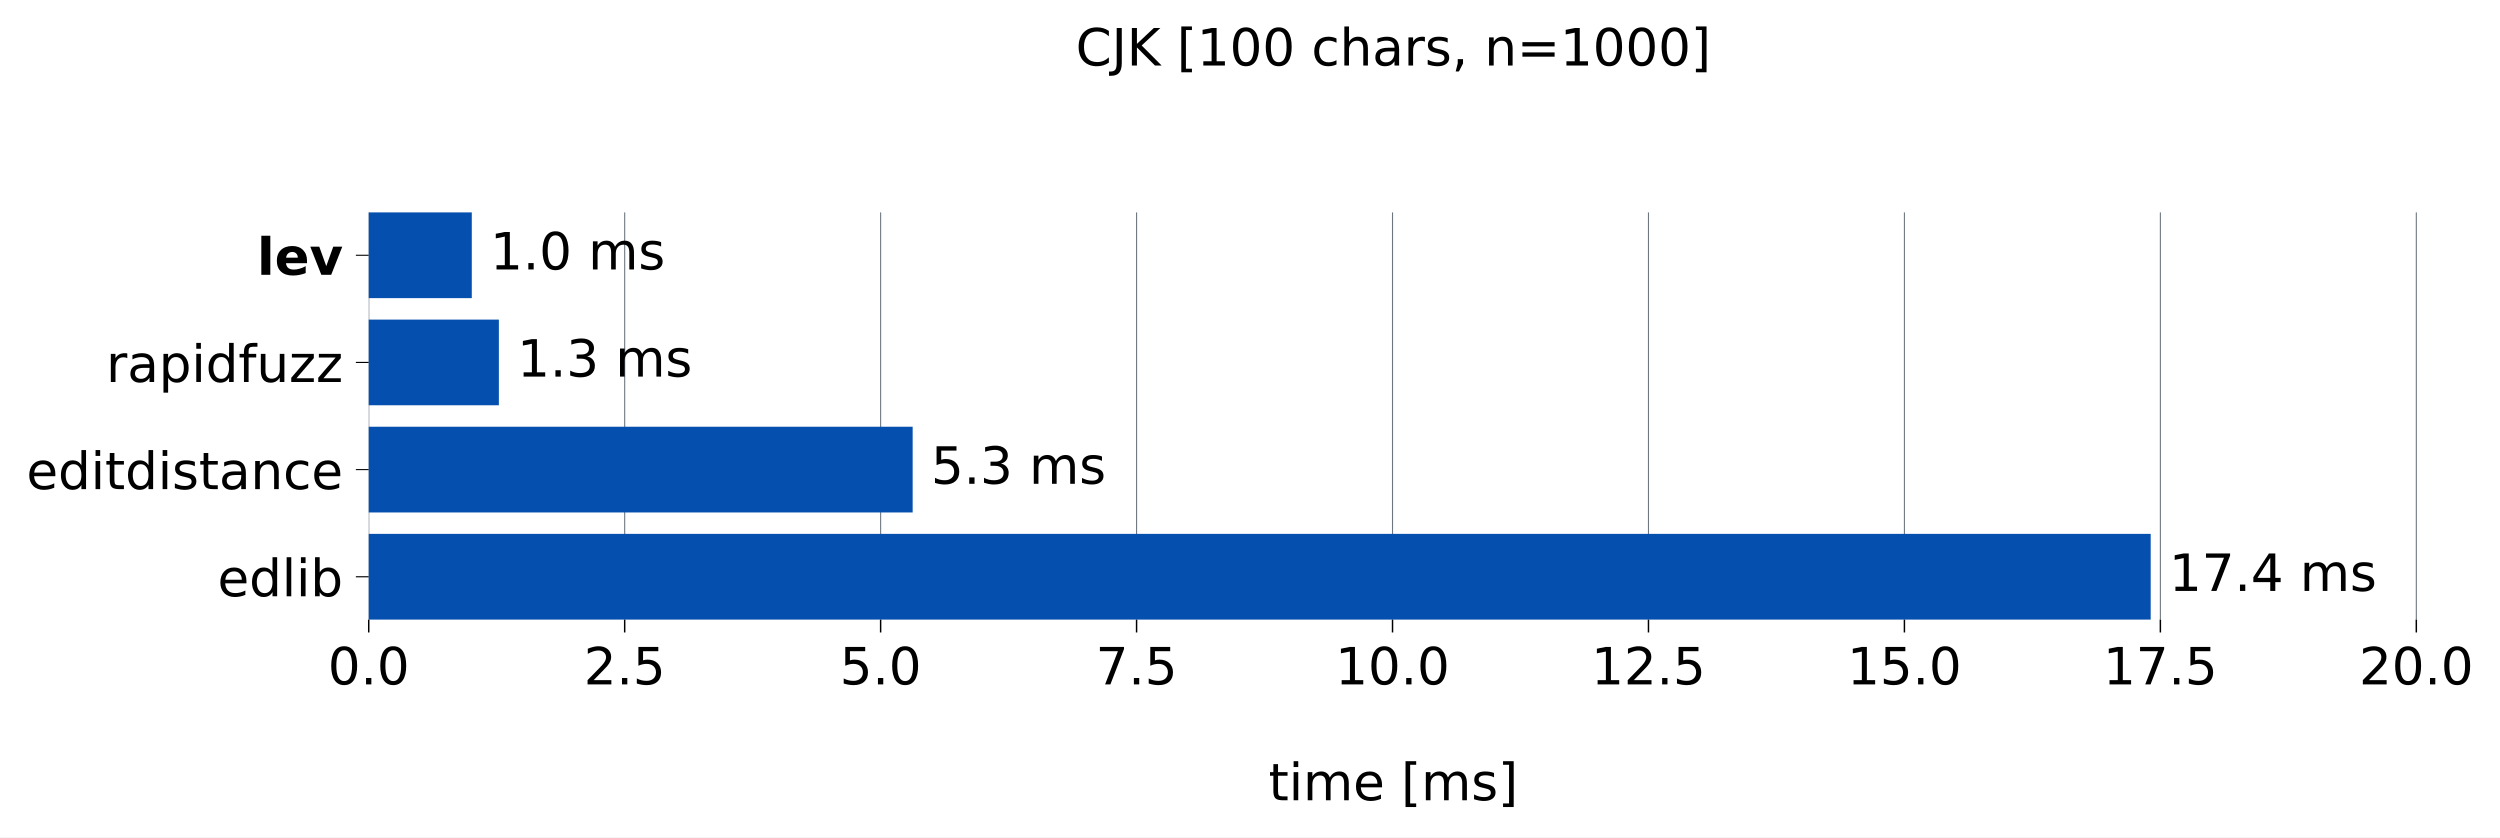
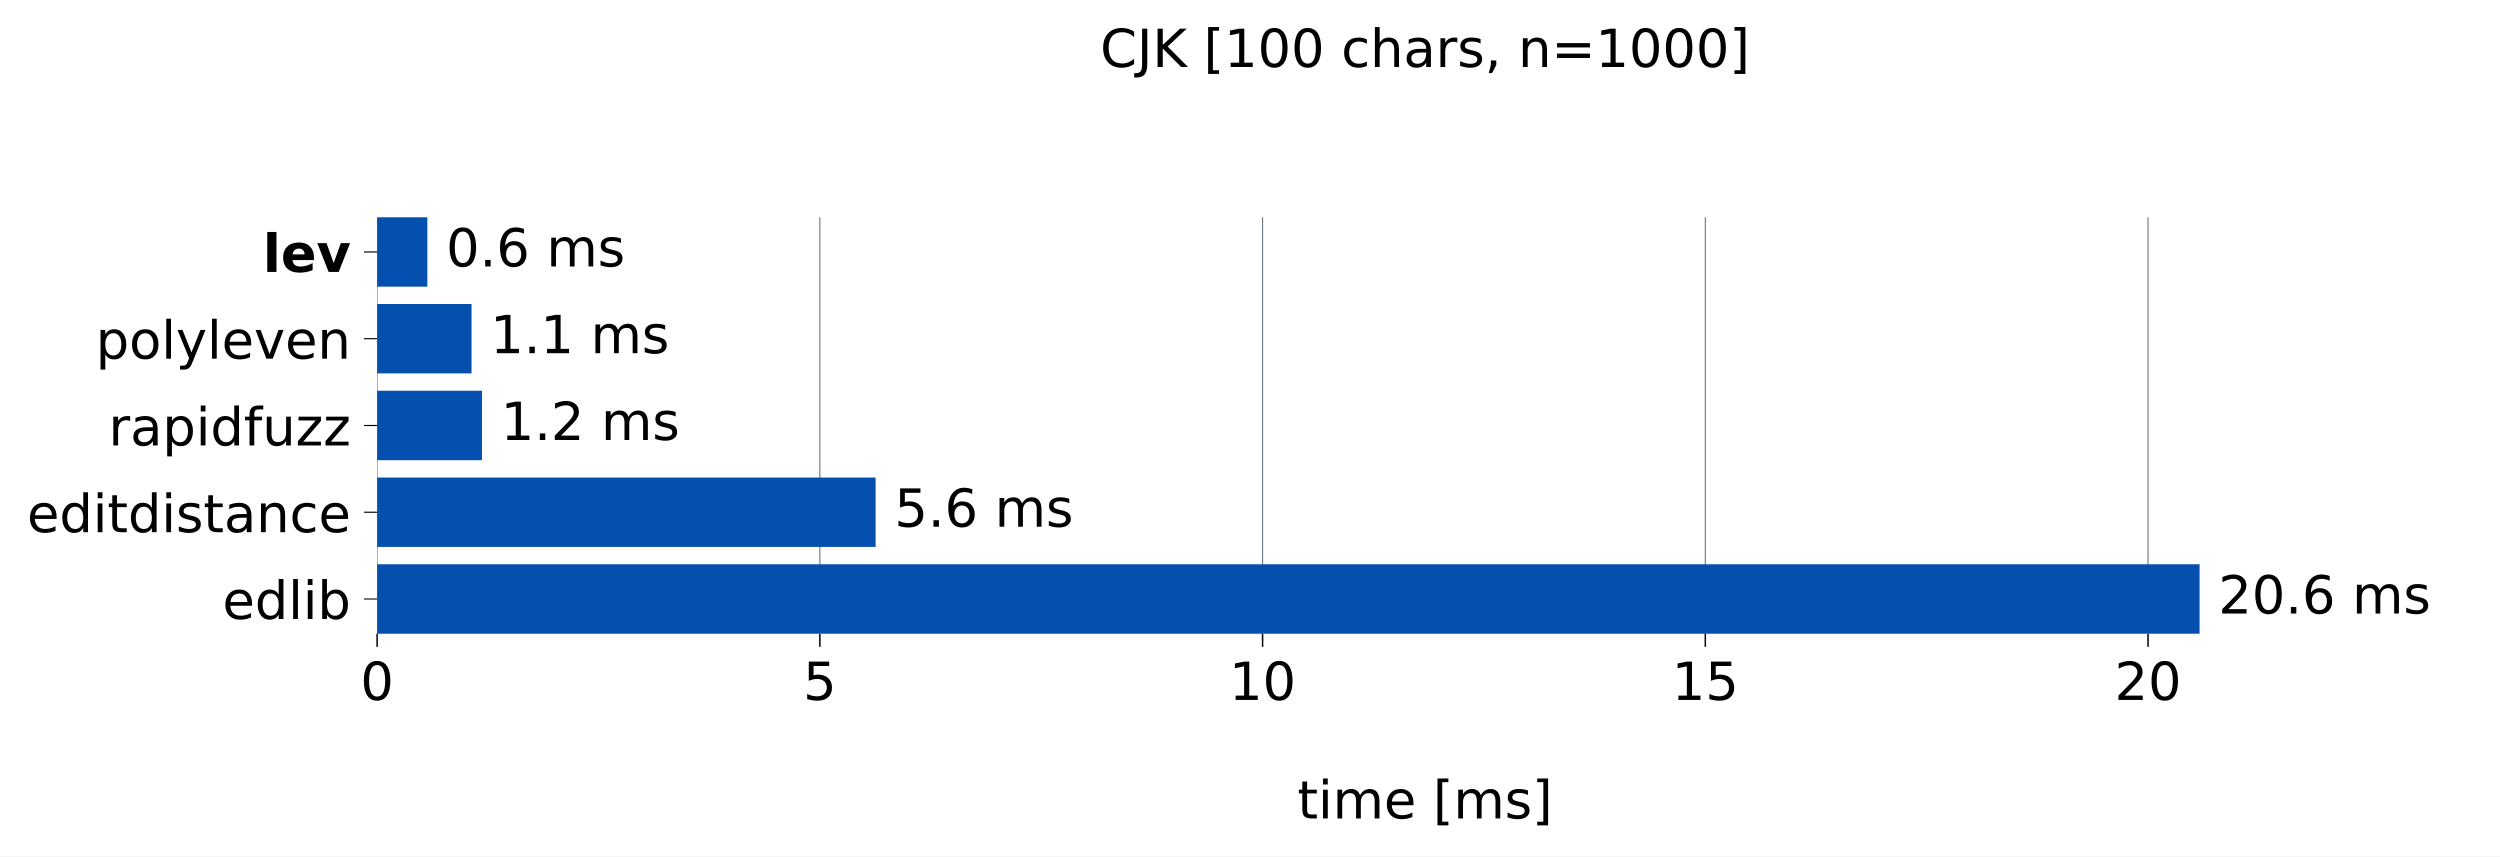
- <svg xmlns="http://www.w3.org/2000/svg" xmlns:xlink="http://www.w3.org/1999/xlink" width="680.734pt" height="228.017pt" viewBox="0 0 680.734 228.017" version="1.1">
+ <svg xmlns="http://www.w3.org/2000/svg" xmlns:xlink="http://www.w3.org/1999/xlink" width="665.603pt" height="228.017pt" viewBox="0 0 665.603 228.017" version="1.1">
  <defs>
    <style type="text/css">*{stroke-linejoin: round; stroke-linecap: butt}</style>
  </defs>
  <g id="figure_1">
    <g id="patch_1">
-       <path d="M 0 228.017 L 680.734 228.017 L 680.734 0 L 0 0 z " style="fill: #ffffff" />
+       <path d="M 0 228.017 L 665.603 228.017 L 665.603 0 L 0 0 z " style="fill: #ffffff" />
    </g>
    <g id="axes_1">
      <g id="patch_2">
        <path d="M 100.403 168.718 L 658.403 168.718 L 658.403 57.838 L 100.403 57.838 z " style="fill: #ffffff" />
      </g>
      <g id="matplotlib.axis_1">
        <g id="xtick_1">
          <g id="line2d_1">
-             <path d="M 100.403 168.718 L 100.403 57.838 " clip-path="url(#p63e6190ef3)" style="fill: none; stroke: #6e7781; stroke-width: 0.3; stroke-linecap: square" />
+             <path d="M 100.403 168.718 L 100.403 57.838 " clip-path="url(#p738290d609)" style="fill: none; stroke: #6e7781; stroke-width: 0.3; stroke-linecap: square" />
          </g>
          <g id="line2d_2">
            <defs>
-               <path id="m31fe6a9504" d="M 0 0 L 0 3.5 " style="stroke: #000000; stroke-width: 0.4" />
+               <path id="mc844671c97" d="M 0 0 L 0 3.5 " style="stroke: #000000; stroke-width: 0.4" />
            </defs>
            <g>
-               <use xlink:href="#m31fe6a9504" x="100.403" y="168.718" style="stroke: #000000; stroke-width: 0.4" />
+               <use xlink:href="#mc844671c97" x="100.403" y="168.718" style="stroke: #000000; stroke-width: 0.4" />
            </g>
          </g>
          <g id="text_1">
-             <g transform="translate(89.27062 186.3556) scale(0.14 -0.14)">
+             <g transform="translate(95.94906 186.3556) scale(0.14 -0.14)">
              <defs>
                <path id="DejaVuSans-30" d="M 2034 4250 Q 1547 4250 1301 3770 Q 1056 3291 1056 2328 Q 1056 1369 1301 889 Q 1547 409 2034 409 Q 2525 409 2770 889 Q 3016 1369 3016 2328 Q 3016 3291 2770 3770 Q 2525 4250 2034 4250 z M 2034 4750 Q 2819 4750 3233 4129 Q 3647 3509 3647 2328 Q 3647 1150 3233 529 Q 2819 -91 2034 -91 Q 1250 -91 836 529 Q 422 1150 422 2328 Q 422 3509 836 4129 Q 1250 4750 2034 4750 z " transform="scale(0.015625)" />
-                 <path id="DejaVuSans-2e" d="M 684 794 L 1344 794 L 1344 0 L 684 0 L 684 794 z " transform="scale(0.015625)" />
              </defs>
              <use xlink:href="#DejaVuSans-30" />
-               <use xlink:href="#DejaVuSans-2e" transform="translate(63.62305 0)" />
-               <use xlink:href="#DejaVuSans-30" transform="translate(95.41016 0)" />
            </g>
          </g>
        </g>
        <g id="xtick_2">
          <g id="line2d_3">
-             <path d="M 170.096 168.718 L 170.096 57.838 " clip-path="url(#p63e6190ef3)" style="fill: none; stroke: #6e7781; stroke-width: 0.3; stroke-linecap: square" />
+             <path d="M 218.276 168.718 L 218.276 57.838 " clip-path="url(#p738290d609)" style="fill: none; stroke: #6e7781; stroke-width: 0.3; stroke-linecap: square" />
          </g>
          <g id="line2d_4">
            <g>
-               <use xlink:href="#m31fe6a9504" x="170.096" y="168.718" style="stroke: #000000; stroke-width: 0.4" />
+               <use xlink:href="#mc844671c97" x="218.276" y="168.718" style="stroke: #000000; stroke-width: 0.4" />
            </g>
          </g>
          <g id="text_2">
-             <g transform="translate(158.9637 186.3556) scale(0.14 -0.14)">
-               <defs>
-                 <path id="DejaVuSans-32" d="M 1228 531 L 3431 531 L 3431 0 L 469 0 L 469 531 Q 828 903 1448 1529 Q 2069 2156 2228 2338 Q 2531 2678 2651 2914 Q 2772 3150 2772 3378 Q 2772 3750 2511 3984 Q 2250 4219 1831 4219 Q 1534 4219 1204 4116 Q 875 4013 500 3803 L 500 4441 Q 881 4594 1212 4672 Q 1544 4750 1819 4750 Q 2544 4750 2975 4387 Q 3406 4025 3406 3419 Q 3406 3131 3298 2873 Q 3191 2616 2906 2266 Q 2828 2175 2409 1742 Q 1991 1309 1228 531 z " transform="scale(0.015625)" />
+             <g transform="translate(213.8226 186.3556) scale(0.14 -0.14)">
+               <defs>
                <path id="DejaVuSans-35" d="M 691 4666 L 3169 4666 L 3169 4134 L 1269 4134 L 1269 2991 Q 1406 3038 1543 3061 Q 1681 3084 1819 3084 Q 2600 3084 3056 2656 Q 3513 2228 3513 1497 Q 3513 744 3044 326 Q 2575 -91 1722 -91 Q 1428 -91 1123 -41 Q 819 9 494 109 L 494 744 Q 775 591 1075 516 Q 1375 441 1709 441 Q 2250 441 2565 725 Q 2881 1009 2881 1497 Q 2881 1984 2565 2268 Q 2250 2553 1709 2553 Q 1456 2553 1204 2497 Q 953 2441 691 2322 L 691 4666 z " transform="scale(0.015625)" />
              </defs>
-               <use xlink:href="#DejaVuSans-32" />
-               <use xlink:href="#DejaVuSans-2e" transform="translate(63.62305 0)" />
-               <use xlink:href="#DejaVuSans-35" transform="translate(95.41016 0)" />
+               <use xlink:href="#DejaVuSans-35" />
            </g>
          </g>
        </g>
        <g id="xtick_3">
          <g id="line2d_5">
-             <path d="M 239.789 168.718 L 239.789 57.838 " clip-path="url(#p63e6190ef3)" style="fill: none; stroke: #6e7781; stroke-width: 0.3; stroke-linecap: square" />
+             <path d="M 336.15 168.718 L 336.15 57.838 " clip-path="url(#p738290d609)" style="fill: none; stroke: #6e7781; stroke-width: 0.3; stroke-linecap: square" />
          </g>
          <g id="line2d_6">
            <g>
-               <use xlink:href="#m31fe6a9504" x="239.789" y="168.718" style="stroke: #000000; stroke-width: 0.4" />
+               <use xlink:href="#mc844671c97" x="336.15" y="168.718" style="stroke: #000000; stroke-width: 0.4" />
            </g>
          </g>
          <g id="text_3">
-             <g transform="translate(228.6569 186.3556) scale(0.14 -0.14)">
-               <use xlink:href="#DejaVuSans-35" />
-               <use xlink:href="#DejaVuSans-2e" transform="translate(63.62305 0)" />
-               <use xlink:href="#DejaVuSans-30" transform="translate(95.41016 0)" />
+             <g transform="translate(327.2423 186.3556) scale(0.14 -0.14)">
+               <defs>
+                 <path id="DejaVuSans-31" d="M 794 531 L 1825 531 L 1825 4091 L 703 3866 L 703 4441 L 1819 4666 L 2450 4666 L 2450 531 L 3481 531 L 3481 0 L 794 0 L 794 531 z " transform="scale(0.015625)" />
+               </defs>
+               <use xlink:href="#DejaVuSans-31" />
+               <use xlink:href="#DejaVuSans-30" transform="translate(63.62305 0)" />
            </g>
          </g>
        </g>
        <g id="xtick_4">
          <g id="line2d_7">
-             <path d="M 309.482 168.718 L 309.482 57.838 " clip-path="url(#p63e6190ef3)" style="fill: none; stroke: #6e7781; stroke-width: 0.3; stroke-linecap: square" />
+             <path d="M 454.023 168.718 L 454.023 57.838 " clip-path="url(#p738290d609)" style="fill: none; stroke: #6e7781; stroke-width: 0.3; stroke-linecap: square" />
          </g>
          <g id="line2d_8">
            <g>
-               <use xlink:href="#m31fe6a9504" x="309.482" y="168.718" style="stroke: #000000; stroke-width: 0.4" />
+               <use xlink:href="#mc844671c97" x="454.023" y="168.718" style="stroke: #000000; stroke-width: 0.4" />
            </g>
          </g>
          <g id="text_4">
-             <g transform="translate(298.35 186.3556) scale(0.14 -0.14)">
-               <defs>
-                 <path id="DejaVuSans-37" d="M 525 4666 L 3525 4666 L 3525 4397 L 1831 0 L 1172 0 L 2766 4134 L 525 4134 L 525 4666 z " transform="scale(0.015625)" />
-               </defs>
-               <use xlink:href="#DejaVuSans-37" />
-               <use xlink:href="#DejaVuSans-2e" transform="translate(63.62305 0)" />
-               <use xlink:href="#DejaVuSans-35" transform="translate(95.41016 0)" />
+             <g transform="translate(445.1158 186.3556) scale(0.14 -0.14)">
+               <use xlink:href="#DejaVuSans-31" />
+               <use xlink:href="#DejaVuSans-35" transform="translate(63.62305 0)" />
            </g>
          </g>
        </g>
        <g id="xtick_5">
          <g id="line2d_9">
-             <path d="M 379.175 168.718 L 379.175 57.838 " clip-path="url(#p63e6190ef3)" style="fill: none; stroke: #6e7781; stroke-width: 0.3; stroke-linecap: square" />
+             <path d="M 571.897 168.718 L 571.897 57.838 " clip-path="url(#p738290d609)" style="fill: none; stroke: #6e7781; stroke-width: 0.3; stroke-linecap: square" />
          </g>
          <g id="line2d_10">
            <g>
-               <use xlink:href="#m31fe6a9504" x="379.175" y="168.718" style="stroke: #000000; stroke-width: 0.4" />
+               <use xlink:href="#mc844671c97" x="571.897" y="168.718" style="stroke: #000000; stroke-width: 0.4" />
            </g>
          </g>
          <g id="text_5">
-             <g transform="translate(363.5893 186.3556) scale(0.14 -0.14)">
-               <defs>
-                 <path id="DejaVuSans-31" d="M 794 531 L 1825 531 L 1825 4091 L 703 3866 L 703 4441 L 1819 4666 L 2450 4666 L 2450 531 L 3481 531 L 3481 0 L 794 0 L 794 531 z " transform="scale(0.015625)" />
-               </defs>
-               <use xlink:href="#DejaVuSans-31" />
-               <use xlink:href="#DejaVuSans-30" transform="translate(63.62305 0)" />
-               <use xlink:href="#DejaVuSans-2e" transform="translate(127.2461 0)" />
-               <use xlink:href="#DejaVuSans-30" transform="translate(159.0332 0)" />
-             </g>
-           </g>
-         </g>
-         <g id="xtick_6">
-           <g id="line2d_11">
-             <path d="M 448.868 168.718 L 448.868 57.838 " clip-path="url(#p63e6190ef3)" style="fill: none; stroke: #6e7781; stroke-width: 0.3; stroke-linecap: square" />
-           </g>
-           <g id="line2d_12">
-             <g>
-               <use xlink:href="#m31fe6a9504" x="448.868" y="168.718" style="stroke: #000000; stroke-width: 0.4" />
-             </g>
-           </g>
-           <g id="text_6">
-             <g transform="translate(433.2824 186.3556) scale(0.14 -0.14)">
-               <use xlink:href="#DejaVuSans-31" />
-               <use xlink:href="#DejaVuSans-32" transform="translate(63.62305 0)" />
-               <use xlink:href="#DejaVuSans-2e" transform="translate(127.2461 0)" />
-               <use xlink:href="#DejaVuSans-35" transform="translate(159.0332 0)" />
-             </g>
-           </g>
-         </g>
-         <g id="xtick_7">
-           <g id="line2d_13">
-             <path d="M 518.561 168.718 L 518.561 57.838 " clip-path="url(#p63e6190ef3)" style="fill: none; stroke: #6e7781; stroke-width: 0.3; stroke-linecap: square" />
-           </g>
-           <g id="line2d_14">
-             <g>
-               <use xlink:href="#m31fe6a9504" x="518.561" y="168.718" style="stroke: #000000; stroke-width: 0.4" />
-             </g>
-           </g>
-           <g id="text_7">
-             <g transform="translate(502.9756 186.3556) scale(0.14 -0.14)">
-               <use xlink:href="#DejaVuSans-31" />
-               <use xlink:href="#DejaVuSans-35" transform="translate(63.62305 0)" />
-               <use xlink:href="#DejaVuSans-2e" transform="translate(127.2461 0)" />
-               <use xlink:href="#DejaVuSans-30" transform="translate(159.0332 0)" />
-             </g>
-           </g>
-         </g>
-         <g id="xtick_8">
-           <g id="line2d_15">
-             <path d="M 588.255 168.718 L 588.255 57.838 " clip-path="url(#p63e6190ef3)" style="fill: none; stroke: #6e7781; stroke-width: 0.3; stroke-linecap: square" />
-           </g>
-           <g id="line2d_16">
-             <g>
-               <use xlink:href="#m31fe6a9504" x="588.255" y="168.718" style="stroke: #000000; stroke-width: 0.4" />
-             </g>
-           </g>
-           <g id="text_8">
-             <g transform="translate(572.6687 186.3556) scale(0.14 -0.14)">
-               <use xlink:href="#DejaVuSans-31" />
-               <use xlink:href="#DejaVuSans-37" transform="translate(63.62305 0)" />
-               <use xlink:href="#DejaVuSans-2e" transform="translate(127.2461 0)" />
-               <use xlink:href="#DejaVuSans-35" transform="translate(159.0332 0)" />
-             </g>
-           </g>
-         </g>
-         <g id="xtick_9">
-           <g id="line2d_17">
-             <path d="M 657.948 168.718 L 657.948 57.838 " clip-path="url(#p63e6190ef3)" style="fill: none; stroke: #6e7781; stroke-width: 0.3; stroke-linecap: square" />
-           </g>
-           <g id="line2d_18">
-             <g>
-               <use xlink:href="#m31fe6a9504" x="657.948" y="168.718" style="stroke: #000000; stroke-width: 0.4" />
-             </g>
-           </g>
-           <g id="text_9">
-             <g transform="translate(642.3618 186.3556) scale(0.14 -0.14)">
+             <g transform="translate(562.9893 186.3556) scale(0.14 -0.14)">
+               <defs>
+                 <path id="DejaVuSans-32" d="M 1228 531 L 3431 531 L 3431 0 L 469 0 L 469 531 Q 828 903 1448 1529 Q 2069 2156 2228 2338 Q 2531 2678 2651 2914 Q 2772 3150 2772 3378 Q 2772 3750 2511 3984 Q 2250 4219 1831 4219 Q 1534 4219 1204 4116 Q 875 4013 500 3803 L 500 4441 Q 881 4594 1212 4672 Q 1544 4750 1819 4750 Q 2544 4750 2975 4387 Q 3406 4025 3406 3419 Q 3406 3131 3298 2873 Q 3191 2616 2906 2266 Q 2828 2175 2409 1742 Q 1991 1309 1228 531 z " transform="scale(0.015625)" />
+               </defs>
              <use xlink:href="#DejaVuSans-32" />
              <use xlink:href="#DejaVuSans-30" transform="translate(63.62305 0)" />
-               <use xlink:href="#DejaVuSans-2e" transform="translate(127.2461 0)" />
-               <use xlink:href="#DejaVuSans-30" transform="translate(159.0332 0)" />
-             </g>
-           </g>
-         </g>
-         <g id="text_10">
+             </g>
+           </g>
+         </g>
+         <g id="text_6">
          <g transform="translate(345.4364 217.905) scale(0.14 -0.14)">
            <defs>
              <path id="DejaVuSans-74" d="M 1172 4494 L 1172 3500 L 2356 3500 L 2356 3053 L 1172 3053 L 1172 1153 Q 1172 725 1289 603 Q 1406 481 1766 481 L 2356 481 L 2356 0 L 1766 0 Q 1100 0 847 248 Q 594 497 594 1153 L 594 3053 L 172 3053 L 172 3500 L 594 3500 L 594 4494 L 1172 4494 z " transform="scale(0.015625)" />
              <path id="DejaVuSans-69" d="M 603 3500 L 1178 3500 L 1178 0 L 603 0 L 603 3500 z M 603 4863 L 1178 4863 L 1178 4134 L 603 4134 L 603 4863 z " transform="scale(0.015625)" />
              <path id="DejaVuSans-6d" d="M 3328 2828 Q 3544 3216 3844 3400 Q 4144 3584 4550 3584 Q 5097 3584 5394 3201 Q 5691 2819 5691 2113 L 5691 0 L 5113 0 L 5113 2094 Q 5113 2597 4934 2840 Q 4756 3084 4391 3084 Q 3944 3084 3684 2787 Q 3425 2491 3425 1978 L 3425 0 L 2847 0 L 2847 2094 Q 2847 2600 2669 2842 Q 2491 3084 2119 3084 Q 1678 3084 1418 2786 Q 1159 2488 1159 1978 L 1159 0 L 581 0 L 581 3500 L 1159 3500 L 1159 2956 Q 1356 3278 1631 3431 Q 1906 3584 2284 3584 Q 2666 3584 2933 3390 Q 3200 3197 3328 2828 z " transform="scale(0.015625)" />
              <path id="DejaVuSans-65" d="M 3597 1894 L 3597 1613 L 953 1613 Q 991 1019 1311 708 Q 1631 397 2203 397 Q 2534 397 2845 478 Q 3156 559 3463 722 L 3463 178 Q 3153 47 2828 -22 Q 2503 -91 2169 -91 Q 1331 -91 842 396 Q 353 884 353 1716 Q 353 2575 817 3079 Q 1281 3584 2069 3584 Q 2775 3584 3186 3129 Q 3597 2675 3597 1894 z M 3022 2063 Q 3016 2534 2758 2815 Q 2500 3097 2075 3097 Q 1594 3097 1305 2825 Q 1016 2553 972 2059 L 3022 2063 z " transform="scale(0.015625)" />
              <path id="DejaVuSans-20" transform="scale(0.015625)" />
              <path id="DejaVuSans-5b" d="M 550 4863 L 1875 4863 L 1875 4416 L 1125 4416 L 1125 -397 L 1875 -397 L 1875 -844 L 550 -844 L 550 4863 z " transform="scale(0.015625)" />
              <path id="DejaVuSans-73" d="M 2834 3397 L 2834 2853 Q 2591 2978 2328 3040 Q 2066 3103 1784 3103 Q 1356 3103 1142 2972 Q 928 2841 928 2578 Q 928 2378 1081 2264 Q 1234 2150 1697 2047 L 1894 2003 Q 2506 1872 2764 1633 Q 3022 1394 3022 966 Q 3022 478 2636 193 Q 2250 -91 1575 -91 Q 1294 -91 989 -36 Q 684 19 347 128 L 347 722 Q 666 556 975 473 Q 1284 391 1588 391 Q 1994 391 2212 530 Q 2431 669 2431 922 Q 2431 1156 2273 1281 Q 2116 1406 1581 1522 L 1381 1569 Q 847 1681 609 1914 Q 372 2147 372 2553 Q 372 3047 722 3315 Q 1072 3584 1716 3584 Q 2034 3584 2315 3537 Q 2597 3491 2834 3397 z " transform="scale(0.015625)" />
              <path id="DejaVuSans-5d" d="M 1947 4863 L 1947 -844 L 622 -844 L 622 -397 L 1369 -397 L 1369 4416 L 622 4416 L 622 4863 L 1947 4863 z " transform="scale(0.015625)" />
            </defs>
            <use xlink:href="#DejaVuSans-74" />
            <use xlink:href="#DejaVuSans-69" transform="translate(39.20898 0)" />
            <use xlink:href="#DejaVuSans-6d" transform="translate(66.99219 0)" />
            <use xlink:href="#DejaVuSans-65" transform="translate(164.4043 0)" />
            <use xlink:href="#DejaVuSans-20" transform="translate(225.9277 0)" />
            <use xlink:href="#DejaVuSans-5b" transform="translate(257.7148 0)" />
            <use xlink:href="#DejaVuSans-6d" transform="translate(296.7285 0)" />
            <use xlink:href="#DejaVuSans-73" transform="translate(394.1406 0)" />
            <use xlink:href="#DejaVuSans-5d" transform="translate(446.2402 0)" />
          </g>
        </g>
      </g>
      <g id="matplotlib.axis_2">
        <g id="ytick_1">
-           <g id="line2d_19">
+           <g id="line2d_11">
            <defs>
-               <path id="m0d861d3305" d="M 0 0 L -3.5 0 " style="stroke: #000000; stroke-width: 0.3" />
+               <path id="m6b33ce605f" d="M 0 0 L -3.5 0 " style="stroke: #000000; stroke-width: 0.3" />
            </defs>
            <g>
-               <use xlink:href="#m0d861d3305" x="100.403" y="157.046" style="stroke: #000000; stroke-width: 0.3" />
-             </g>
-           </g>
-           <g id="text_11">
-             <g transform="translate(59.23406 162.3651) scale(0.14 -0.14)">
+               <use xlink:href="#m6b33ce605f" x="100.403" y="159.478" style="stroke: #000000; stroke-width: 0.3" />
+             </g>
+           </g>
+           <g id="text_7">
+             <g transform="translate(59.23406 164.7967) scale(0.14 -0.14)">
              <defs>
                <path id="DejaVuSans-64" d="M 2906 2969 L 2906 4863 L 3481 4863 L 3481 0 L 2906 0 L 2906 525 Q 2725 213 2448 61 Q 2172 -91 1784 -91 Q 1150 -91 751 415 Q 353 922 353 1747 Q 353 2572 751 3078 Q 1150 3584 1784 3584 Q 2172 3584 2448 3432 Q 2725 3281 2906 2969 z M 947 1747 Q 947 1113 1208 752 Q 1469 391 1925 391 Q 2381 391 2643 752 Q 2906 1113 2906 1747 Q 2906 2381 2643 2742 Q 2381 3103 1925 3103 Q 1469 3103 1208 2742 Q 947 2381 947 1747 z " transform="scale(0.015625)" />
                <path id="DejaVuSans-6c" d="M 603 4863 L 1178 4863 L 1178 0 L 603 0 L 603 4863 z " transform="scale(0.015625)" />
                <path id="DejaVuSans-62" d="M 3116 1747 Q 3116 2381 2855 2742 Q 2594 3103 2138 3103 Q 1681 3103 1420 2742 Q 1159 2381 1159 1747 Q 1159 1113 1420 752 Q 1681 391 2138 391 Q 2594 391 2855 752 Q 3116 1113 3116 1747 z M 1159 2969 Q 1341 3281 1617 3432 Q 1894 3584 2278 3584 Q 2916 3584 3314 3078 Q 3713 2572 3713 1747 Q 3713 922 3314 415 Q 2916 -91 2278 -91 Q 1894 -91 1617 61 Q 1341 213 1159 525 L 1159 0 L 581 0 L 581 4863 L 1159 4863 L 1159 2969 z " transform="scale(0.015625)" />
              </defs>
              <use xlink:href="#DejaVuSans-65" />
              <use xlink:href="#DejaVuSans-64" transform="translate(61.52344 0)" />
              <use xlink:href="#DejaVuSans-6c" transform="translate(125 0)" />
              <use xlink:href="#DejaVuSans-69" transform="translate(152.7832 0)" />
              <use xlink:href="#DejaVuSans-62" transform="translate(180.5664 0)" />
            </g>
          </g>
        </g>
        <g id="ytick_2">
-           <g id="line2d_20">
-             <g>
-               <use xlink:href="#m0d861d3305" x="100.403" y="127.867" style="stroke: #000000; stroke-width: 0.3" />
-             </g>
-           </g>
-           <g id="text_12">
-             <g transform="translate(7.2 133.1862) scale(0.14 -0.14)">
+           <g id="line2d_12">
+             <g>
+               <use xlink:href="#m6b33ce605f" x="100.403" y="136.378" style="stroke: #000000; stroke-width: 0.3" />
+             </g>
+           </g>
+           <g id="text_8">
+             <g transform="translate(7.2 141.6967) scale(0.14 -0.14)">
              <defs>
                <path id="DejaVuSans-61" d="M 2194 1759 Q 1497 1759 1228 1600 Q 959 1441 959 1056 Q 959 750 1161 570 Q 1363 391 1709 391 Q 2188 391 2477 730 Q 2766 1069 2766 1631 L 2766 1759 L 2194 1759 z M 3341 1997 L 3341 0 L 2766 0 L 2766 531 Q 2569 213 2275 61 Q 1981 -91 1556 -91 Q 1019 -91 701 211 Q 384 513 384 1019 Q 384 1609 779 1909 Q 1175 2209 1959 2209 L 2766 2209 L 2766 2266 Q 2766 2663 2505 2880 Q 2244 3097 1772 3097 Q 1472 3097 1187 3025 Q 903 2953 641 2809 L 641 3341 Q 956 3463 1253 3523 Q 1550 3584 1831 3584 Q 2591 3584 2966 3190 Q 3341 2797 3341 1997 z " transform="scale(0.015625)" />
                <path id="DejaVuSans-6e" d="M 3513 2113 L 3513 0 L 2938 0 L 2938 2094 Q 2938 2591 2744 2837 Q 2550 3084 2163 3084 Q 1697 3084 1428 2787 Q 1159 2491 1159 1978 L 1159 0 L 581 0 L 581 3500 L 1159 3500 L 1159 2956 Q 1366 3272 1645 3428 Q 1925 3584 2291 3584 Q 2894 3584 3203 3211 Q 3513 2838 3513 2113 z " transform="scale(0.015625)" />
                <path id="DejaVuSans-63" d="M 3122 3366 L 3122 2828 Q 2878 2963 2633 3030 Q 2388 3097 2138 3097 Q 1578 3097 1268 2742 Q 959 2388 959 1747 Q 959 1106 1268 751 Q 1578 397 2138 397 Q 2388 397 2633 464 Q 2878 531 3122 666 L 3122 134 Q 2881 22 2623 -34 Q 2366 -91 2075 -91 Q 1284 -91 818 406 Q 353 903 353 1747 Q 353 2603 823 3093 Q 1294 3584 2113 3584 Q 2378 3584 2631 3529 Q 2884 3475 3122 3366 z " transform="scale(0.015625)" />
              </defs>
              <use xlink:href="#DejaVuSans-65" />
              <use xlink:href="#DejaVuSans-64" transform="translate(61.52344 0)" />
              <use xlink:href="#DejaVuSans-69" transform="translate(125 0)" />
              <use xlink:href="#DejaVuSans-74" transform="translate(152.7832 0)" />
              <use xlink:href="#DejaVuSans-64" transform="translate(191.9922 0)" />
              <use xlink:href="#DejaVuSans-69" transform="translate(255.4688 0)" />
              <use xlink:href="#DejaVuSans-73" transform="translate(283.252 0)" />
              <use xlink:href="#DejaVuSans-74" transform="translate(335.3516 0)" />
              <use xlink:href="#DejaVuSans-61" transform="translate(374.5605 0)" />
              <use xlink:href="#DejaVuSans-6e" transform="translate(435.8398 0)" />
              <use xlink:href="#DejaVuSans-63" transform="translate(499.2188 0)" />
              <use xlink:href="#DejaVuSans-65" transform="translate(554.1992 0)" />
            </g>
          </g>
        </g>
        <g id="ytick_3">
-           <g id="line2d_21">
-             <g>
-               <use xlink:href="#m0d861d3305" x="100.403" y="98.688" style="stroke: #000000; stroke-width: 0.3" />
-             </g>
-           </g>
-           <g id="text_13">
-             <g transform="translate(28.90656 104.0072) scale(0.14 -0.14)">
+           <g id="line2d_13">
+             <g>
+               <use xlink:href="#m6b33ce605f" x="100.403" y="113.278" style="stroke: #000000; stroke-width: 0.3" />
+             </g>
+           </g>
+           <g id="text_9">
+             <g transform="translate(28.90656 118.5967) scale(0.14 -0.14)">
              <defs>
                <path id="DejaVuSans-72" d="M 2631 2963 Q 2534 3019 2420 3045 Q 2306 3072 2169 3072 Q 1681 3072 1420 2755 Q 1159 2438 1159 1844 L 1159 0 L 581 0 L 581 3500 L 1159 3500 L 1159 2956 Q 1341 3275 1631 3429 Q 1922 3584 2338 3584 Q 2397 3584 2469 3576 Q 2541 3569 2628 3553 L 2631 2963 z " transform="scale(0.015625)" />
                <path id="DejaVuSans-70" d="M 1159 525 L 1159 -1331 L 581 -1331 L 581 3500 L 1159 3500 L 1159 2969 Q 1341 3281 1617 3432 Q 1894 3584 2278 3584 Q 2916 3584 3314 3078 Q 3713 2572 3713 1747 Q 3713 922 3314 415 Q 2916 -91 2278 -91 Q 1894 -91 1617 61 Q 1341 213 1159 525 z M 3116 1747 Q 3116 2381 2855 2742 Q 2594 3103 2138 3103 Q 1681 3103 1420 2742 Q 1159 2381 1159 1747 Q 1159 1113 1420 752 Q 1681 391 2138 391 Q 2594 391 2855 752 Q 3116 1113 3116 1747 z " transform="scale(0.015625)" />
                <path id="DejaVuSans-66" d="M 2375 4863 L 2375 4384 L 1825 4384 Q 1516 4384 1395 4259 Q 1275 4134 1275 3809 L 1275 3500 L 2222 3500 L 2222 3053 L 1275 3053 L 1275 0 L 697 0 L 697 3053 L 147 3053 L 147 3500 L 697 3500 L 697 3744 Q 697 4328 969 4595 Q 1241 4863 1831 4863 L 2375 4863 z " transform="scale(0.015625)" />
                <path id="DejaVuSans-75" d="M 544 1381 L 544 3500 L 1119 3500 L 1119 1403 Q 1119 906 1312 657 Q 1506 409 1894 409 Q 2359 409 2629 706 Q 2900 1003 2900 1516 L 2900 3500 L 3475 3500 L 3475 0 L 2900 0 L 2900 538 Q 2691 219 2414 64 Q 2138 -91 1772 -91 Q 1169 -91 856 284 Q 544 659 544 1381 z M 1991 3584 L 1991 3584 z " transform="scale(0.015625)" />
                <path id="DejaVuSans-7a" d="M 353 3500 L 3084 3500 L 3084 2975 L 922 459 L 3084 459 L 3084 0 L 275 0 L 275 525 L 2438 3041 L 353 3041 L 353 3500 z " transform="scale(0.015625)" />
              </defs>
              <use xlink:href="#DejaVuSans-72" />
              <use xlink:href="#DejaVuSans-61" transform="translate(41.11328 0)" />
              <use xlink:href="#DejaVuSans-70" transform="translate(102.3926 0)" />
              <use xlink:href="#DejaVuSans-69" transform="translate(165.8691 0)" />
              <use xlink:href="#DejaVuSans-64" transform="translate(193.6523 0)" />
              <use xlink:href="#DejaVuSans-66" transform="translate(257.1289 0)" />
              <use xlink:href="#DejaVuSans-75" transform="translate(292.334 0)" />
              <use xlink:href="#DejaVuSans-7a" transform="translate(355.7129 0)" />
              <use xlink:href="#DejaVuSans-7a" transform="translate(408.2031 0)" />
            </g>
          </g>
        </g>
        <g id="ytick_4">
-           <g id="line2d_22">
-             <g>
-               <use xlink:href="#m0d861d3305" x="100.403" y="69.509" style="stroke: #000000; stroke-width: 0.3" />
-             </g>
-           </g>
-           <g id="text_14">
-             <g transform="translate(69.98125 74.8283) scale(0.14 -0.14)">
+           <g id="line2d_14">
+             <g>
+               <use xlink:href="#m6b33ce605f" x="100.403" y="90.178" style="stroke: #000000; stroke-width: 0.3" />
+             </g>
+           </g>
+           <g id="text_10">
+             <g transform="translate(25.49625 95.49672) scale(0.14 -0.14)">
+               <defs>
+                 <path id="DejaVuSans-6f" d="M 1959 3097 Q 1497 3097 1228 2736 Q 959 2375 959 1747 Q 959 1119 1226 758 Q 1494 397 1959 397 Q 2419 397 2687 759 Q 2956 1122 2956 1747 Q 2956 2369 2687 2733 Q 2419 3097 1959 3097 z M 1959 3584 Q 2709 3584 3137 3096 Q 3566 2609 3566 1747 Q 3566 888 3137 398 Q 2709 -91 1959 -91 Q 1206 -91 779 398 Q 353 888 353 1747 Q 353 2609 779 3096 Q 1206 3584 1959 3584 z " transform="scale(0.015625)" />
+                 <path id="DejaVuSans-79" d="M 2059 -325 Q 1816 -950 1584 -1140 Q 1353 -1331 966 -1331 L 506 -1331 L 506 -850 L 844 -850 Q 1081 -850 1212 -737 Q 1344 -625 1503 -206 L 1606 56 L 191 3500 L 800 3500 L 1894 763 L 2988 3500 L 3597 3500 L 2059 -325 z " transform="scale(0.015625)" />
+                 <path id="DejaVuSans-76" d="M 191 3500 L 800 3500 L 1894 563 L 2988 3500 L 3597 3500 L 2284 0 L 1503 0 L 191 3500 z " transform="scale(0.015625)" />
+               </defs>
+               <use xlink:href="#DejaVuSans-70" />
+               <use xlink:href="#DejaVuSans-6f" transform="translate(63.47656 0)" />
+               <use xlink:href="#DejaVuSans-6c" transform="translate(124.6582 0)" />
+               <use xlink:href="#DejaVuSans-79" transform="translate(152.4414 0)" />
+               <use xlink:href="#DejaVuSans-6c" transform="translate(211.6211 0)" />
+               <use xlink:href="#DejaVuSans-65" transform="translate(239.4043 0)" />
+               <use xlink:href="#DejaVuSans-76" transform="translate(300.9277 0)" />
+               <use xlink:href="#DejaVuSans-65" transform="translate(360.1074 0)" />
+               <use xlink:href="#DejaVuSans-6e" transform="translate(421.6309 0)" />
+             </g>
+           </g>
+         </g>
+         <g id="ytick_5">
+           <g id="line2d_15">
+             <g>
+               <use xlink:href="#m6b33ce605f" x="100.403" y="67.078" style="stroke: #000000; stroke-width: 0.3" />
+             </g>
+           </g>
+           <g id="text_11">
+             <g transform="translate(69.98125 72.39672) scale(0.14 -0.14)">
              <defs>
                <path id="DejaVuSans-Bold-6c" d="M 538 4863 L 1656 4863 L 1656 0 L 538 0 L 538 4863 z " transform="scale(0.015625)" />
                <path id="DejaVuSans-Bold-65" d="M 4031 1759 L 4031 1441 L 1416 1441 Q 1456 1047 1700 850 Q 1944 653 2381 653 Q 2734 653 3104 758 Q 3475 863 3866 1075 L 3866 213 Q 3469 63 3072 -14 Q 2675 -91 2278 -91 Q 1328 -91 801 392 Q 275 875 275 1747 Q 275 2603 792 3093 Q 1309 3584 2216 3584 Q 3041 3584 3536 3087 Q 4031 2591 4031 1759 z M 2881 2131 Q 2881 2450 2695 2645 Q 2509 2841 2209 2841 Q 1884 2841 1681 2658 Q 1478 2475 1428 2131 L 2881 2131 z " transform="scale(0.015625)" />
                <path id="DejaVuSans-Bold-76" d="M 97 3500 L 1216 3500 L 2088 1081 L 2956 3500 L 4078 3500 L 2700 0 L 1472 0 L 97 3500 z " transform="scale(0.015625)" />
              </defs>
              <use xlink:href="#DejaVuSans-Bold-6c" />
              <use xlink:href="#DejaVuSans-Bold-65" transform="translate(34.27734 0)" />
              <use xlink:href="#DejaVuSans-Bold-76" transform="translate(102.0996 0)" />
            </g>
          </g>
        </g>
      </g>
      <g id="patch_3">
-         <path d="M 100.403 168.718 L 585.62 168.718 L 585.62 145.375 L 100.403 145.375 z " clip-path="url(#p63e6190ef3)" style="fill: #0550ae" />
+         <path d="M 100.403 168.718 L 585.62 168.718 L 585.62 150.238 L 100.403 150.238 z " clip-path="url(#p738290d609)" style="fill: #0550ae" />
      </g>
      <g id="patch_4">
-         <path d="M 100.403 139.539 L 248.511 139.539 L 248.511 116.196 L 100.403 116.196 z " clip-path="url(#p63e6190ef3)" style="fill: #0550ae" />
+         <path d="M 100.403 145.618 L 233.13 145.618 L 233.13 127.138 L 100.403 127.138 z " clip-path="url(#p738290d609)" style="fill: #0550ae" />
      </g>
      <g id="patch_5">
-         <path d="M 100.403 110.36 L 135.838 110.36 L 135.838 87.017 L 100.403 87.017 z " clip-path="url(#p63e6190ef3)" style="fill: #0550ae" />
+         <path d="M 100.403 122.518 L 128.324 122.518 L 128.324 104.038 L 100.403 104.038 z " clip-path="url(#p738290d609)" style="fill: #0550ae" />
      </g>
      <g id="patch_6">
-         <path d="M 100.403 81.181 L 128.465 81.181 L 128.465 57.838 L 100.403 57.838 z " clip-path="url(#p63e6190ef3)" style="fill: #0550ae" />
-       </g>
-       <g id="text_15">
-         <g transform="translate(590.6202 160.9094) scale(0.14 -0.14)">
+         <path d="M 100.403 99.418 L 125.541 99.418 L 125.541 80.938 L 100.403 80.938 z " clip-path="url(#p738290d609)" style="fill: #0550ae" />
+       </g>
+       <g id="patch_7">
+         <path d="M 100.403 76.318 L 113.779 76.318 L 113.779 57.838 L 100.403 57.838 z " clip-path="url(#p738290d609)" style="fill: #0550ae" />
+       </g>
+       <g id="text_12">
+         <g transform="translate(590.6202 163.3409) scale(0.14 -0.14)">
          <defs>
-             <path id="DejaVuSans-34" d="M 2419 4116 L 825 1625 L 2419 1625 L 2419 4116 z M 2253 4666 L 3047 4666 L 3047 1625 L 3713 1625 L 3713 1100 L 3047 1100 L 3047 0 L 2419 0 L 2419 1100 L 313 1100 L 313 1709 L 2253 4666 z " transform="scale(0.015625)" />
+             <path id="DejaVuSans-2e" d="M 684 794 L 1344 794 L 1344 0 L 684 0 L 684 794 z " transform="scale(0.015625)" />
+             <path id="DejaVuSans-36" d="M 2113 2584 Q 1688 2584 1439 2293 Q 1191 2003 1191 1497 Q 1191 994 1439 701 Q 1688 409 2113 409 Q 2538 409 2786 701 Q 3034 994 3034 1497 Q 3034 2003 2786 2293 Q 2538 2584 2113 2584 z M 3366 4563 L 3366 3988 Q 3128 4100 2886 4159 Q 2644 4219 2406 4219 Q 1781 4219 1451 3797 Q 1122 3375 1075 2522 Q 1259 2794 1537 2939 Q 1816 3084 2150 3084 Q 2853 3084 3261 2657 Q 3669 2231 3669 1497 Q 3669 778 3244 343 Q 2819 -91 2113 -91 Q 1303 -91 875 529 Q 447 1150 447 2328 Q 447 3434 972 4092 Q 1497 4750 2381 4750 Q 2619 4750 2861 4703 Q 3103 4656 3366 4563 z " transform="scale(0.015625)" />
          </defs>
-           <use xlink:href="#DejaVuSans-31" />
-           <use xlink:href="#DejaVuSans-37" transform="translate(63.62305 0)" />
+           <use xlink:href="#DejaVuSans-32" />
+           <use xlink:href="#DejaVuSans-30" transform="translate(63.62305 0)" />
          <use xlink:href="#DejaVuSans-2e" transform="translate(127.2461 0)" />
-           <use xlink:href="#DejaVuSans-34" transform="translate(159.0332 0)" />
+           <use xlink:href="#DejaVuSans-36" transform="translate(159.0332 0)" />
          <use xlink:href="#DejaVuSans-20" transform="translate(222.6562 0)" />
          <use xlink:href="#DejaVuSans-6d" transform="translate(254.4434 0)" />
          <use xlink:href="#DejaVuSans-73" transform="translate(351.8555 0)" />
        </g>
      </g>
-       <g id="text_16">
-         <g transform="translate(253.5111 131.7304) scale(0.14 -0.14)">
-           <defs>
-             <path id="DejaVuSans-33" d="M 2597 2516 Q 3050 2419 3304 2112 Q 3559 1806 3559 1356 Q 3559 666 3084 287 Q 2609 -91 1734 -91 Q 1441 -91 1130 -33 Q 819 25 488 141 L 488 750 Q 750 597 1062 519 Q 1375 441 1716 441 Q 2309 441 2620 675 Q 2931 909 2931 1356 Q 2931 1769 2642 2001 Q 2353 2234 1838 2234 L 1294 2234 L 1294 2753 L 1863 2753 Q 2328 2753 2575 2939 Q 2822 3125 2822 3475 Q 2822 3834 2567 4026 Q 2313 4219 1838 4219 Q 1578 4219 1281 4162 Q 984 4106 628 3988 L 628 4550 Q 988 4650 1302 4700 Q 1616 4750 1894 4750 Q 2613 4750 3031 4423 Q 3450 4097 3450 3541 Q 3450 3153 3228 2886 Q 3006 2619 2597 2516 z " transform="scale(0.015625)" />
-           </defs>
+       <g id="text_13">
+         <g transform="translate(238.1303 140.2409) scale(0.14 -0.14)">
          <use xlink:href="#DejaVuSans-35" />
          <use xlink:href="#DejaVuSans-2e" transform="translate(63.62305 0)" />
-           <use xlink:href="#DejaVuSans-33" transform="translate(95.41016 0)" />
+           <use xlink:href="#DejaVuSans-36" transform="translate(95.41016 0)" />
          <use xlink:href="#DejaVuSans-20" transform="translate(159.0332 0)" />
          <use xlink:href="#DejaVuSans-6d" transform="translate(190.8203 0)" />
          <use xlink:href="#DejaVuSans-73" transform="translate(288.2324 0)" />
        </g>
      </g>
-       <g id="text_17">
-         <g transform="translate(140.8383 102.5515) scale(0.14 -0.14)">
+       <g id="text_14">
+         <g transform="translate(133.3241 117.1409) scale(0.14 -0.14)">
          <use xlink:href="#DejaVuSans-31" />
          <use xlink:href="#DejaVuSans-2e" transform="translate(63.62305 0)" />
-           <use xlink:href="#DejaVuSans-33" transform="translate(95.41016 0)" />
+           <use xlink:href="#DejaVuSans-32" transform="translate(95.41016 0)" />
          <use xlink:href="#DejaVuSans-20" transform="translate(159.0332 0)" />
          <use xlink:href="#DejaVuSans-6d" transform="translate(190.8203 0)" />
          <use xlink:href="#DejaVuSans-73" transform="translate(288.2324 0)" />
        </g>
      </g>
-       <g id="text_18">
-         <g transform="translate(133.4647 73.37252) scale(0.14 -0.14)">
+       <g id="text_15">
+         <g transform="translate(130.5413 94.04094) scale(0.14 -0.14)">
          <use xlink:href="#DejaVuSans-31" />
          <use xlink:href="#DejaVuSans-2e" transform="translate(63.62305 0)" />
-           <use xlink:href="#DejaVuSans-30" transform="translate(95.41016 0)" />
+           <use xlink:href="#DejaVuSans-31" transform="translate(95.41016 0)" />
          <use xlink:href="#DejaVuSans-20" transform="translate(159.0332 0)" />
          <use xlink:href="#DejaVuSans-6d" transform="translate(190.8203 0)" />
          <use xlink:href="#DejaVuSans-73" transform="translate(288.2324 0)" />
        </g>
      </g>
-       <g id="text_19">
+       <g id="text_16">
+         <g transform="translate(118.7785 70.94094) scale(0.14 -0.14)">
+           <use xlink:href="#DejaVuSans-30" />
+           <use xlink:href="#DejaVuSans-2e" transform="translate(63.62305 0)" />
+           <use xlink:href="#DejaVuSans-36" transform="translate(95.41016 0)" />
+           <use xlink:href="#DejaVuSans-20" transform="translate(159.0332 0)" />
+           <use xlink:href="#DejaVuSans-6d" transform="translate(190.8203 0)" />
+           <use xlink:href="#DejaVuSans-73" transform="translate(288.2324 0)" />
+         </g>
+       </g>
+       <g id="text_17">
        <g transform="translate(292.9211 17.83781) scale(0.14 -0.14)">
          <defs>
            <path id="DejaVuSans-43" d="M 4122 4306 L 4122 3641 Q 3803 3938 3442 4084 Q 3081 4231 2675 4231 Q 1875 4231 1450 3742 Q 1025 3253 1025 2328 Q 1025 1406 1450 917 Q 1875 428 2675 428 Q 3081 428 3442 575 Q 3803 722 4122 1019 L 4122 359 Q 3791 134 3420 21 Q 3050 -91 2638 -91 Q 1578 -91 968 557 Q 359 1206 359 2328 Q 359 3453 968 4101 Q 1578 4750 2638 4750 Q 3056 4750 3426 4639 Q 3797 4528 4122 4306 z " transform="scale(0.015625)" />
            <path id="DejaVuSans-4a" d="M 628 4666 L 1259 4666 L 1259 325 Q 1259 -519 939 -900 Q 619 -1281 -91 -1281 L -331 -1281 L -331 -750 L -134 -750 Q 284 -750 456 -515 Q 628 -281 628 325 L 628 4666 z " transform="scale(0.015625)" />
            <path id="DejaVuSans-4b" d="M 628 4666 L 1259 4666 L 1259 2694 L 3353 4666 L 4166 4666 L 1850 2491 L 4331 0 L 3500 0 L 1259 2247 L 1259 0 L 628 0 L 628 4666 z " transform="scale(0.015625)" />
            <path id="DejaVuSans-68" d="M 3513 2113 L 3513 0 L 2938 0 L 2938 2094 Q 2938 2591 2744 2837 Q 2550 3084 2163 3084 Q 1697 3084 1428 2787 Q 1159 2491 1159 1978 L 1159 0 L 581 0 L 581 4863 L 1159 4863 L 1159 2956 Q 1366 3272 1645 3428 Q 1925 3584 2291 3584 Q 2894 3584 3203 3211 Q 3513 2838 3513 2113 z " transform="scale(0.015625)" />
            <path id="DejaVuSans-2c" d="M 750 794 L 1409 794 L 1409 256 L 897 -744 L 494 -744 L 750 256 L 750 794 z " transform="scale(0.015625)" />
            <path id="DejaVuSans-3d" d="M 678 2906 L 4684 2906 L 4684 2381 L 678 2381 L 678 2906 z M 678 1631 L 4684 1631 L 4684 1100 L 678 1100 L 678 1631 z " transform="scale(0.015625)" />
          </defs>
          <use xlink:href="#DejaVuSans-43" />
          <use xlink:href="#DejaVuSans-4a" transform="translate(69.82422 0)" />
          <use xlink:href="#DejaVuSans-4b" transform="translate(99.31641 0)" />
          <use xlink:href="#DejaVuSans-20" transform="translate(164.8926 0)" />
          <use xlink:href="#DejaVuSans-5b" transform="translate(196.6797 0)" />
          <use xlink:href="#DejaVuSans-31" transform="translate(235.6934 0)" />
          <use xlink:href="#DejaVuSans-30" transform="translate(299.3164 0)" />
          <use xlink:href="#DejaVuSans-30" transform="translate(362.9395 0)" />
          <use xlink:href="#DejaVuSans-20" transform="translate(426.5625 0)" />
          <use xlink:href="#DejaVuSans-63" transform="translate(458.3496 0)" />
          <use xlink:href="#DejaVuSans-68" transform="translate(513.3301 0)" />
          <use xlink:href="#DejaVuSans-61" transform="translate(576.709 0)" />
          <use xlink:href="#DejaVuSans-72" transform="translate(637.9883 0)" />
          <use xlink:href="#DejaVuSans-73" transform="translate(679.1016 0)" />
          <use xlink:href="#DejaVuSans-2c" transform="translate(731.2012 0)" />
          <use xlink:href="#DejaVuSans-20" transform="translate(762.9883 0)" />
          <use xlink:href="#DejaVuSans-6e" transform="translate(794.7754 0)" />
          <use xlink:href="#DejaVuSans-3d" transform="translate(858.1543 0)" />
          <use xlink:href="#DejaVuSans-31" transform="translate(941.9434 0)" />
          <use xlink:href="#DejaVuSans-30" transform="translate(1005.566 0)" />
          <use xlink:href="#DejaVuSans-30" transform="translate(1069.189 0)" />
          <use xlink:href="#DejaVuSans-30" transform="translate(1132.812 0)" />
          <use xlink:href="#DejaVuSans-5d" transform="translate(1196.436 0)" />
        </g>
      </g>
    </g>
  </g>
  <defs>
-     <clipPath id="p63e6190ef3">
+     <clipPath id="p738290d609">
      <rect x="100.403" y="57.838" width="558" height="110.88" />
    </clipPath>
  </defs>
</svg>
